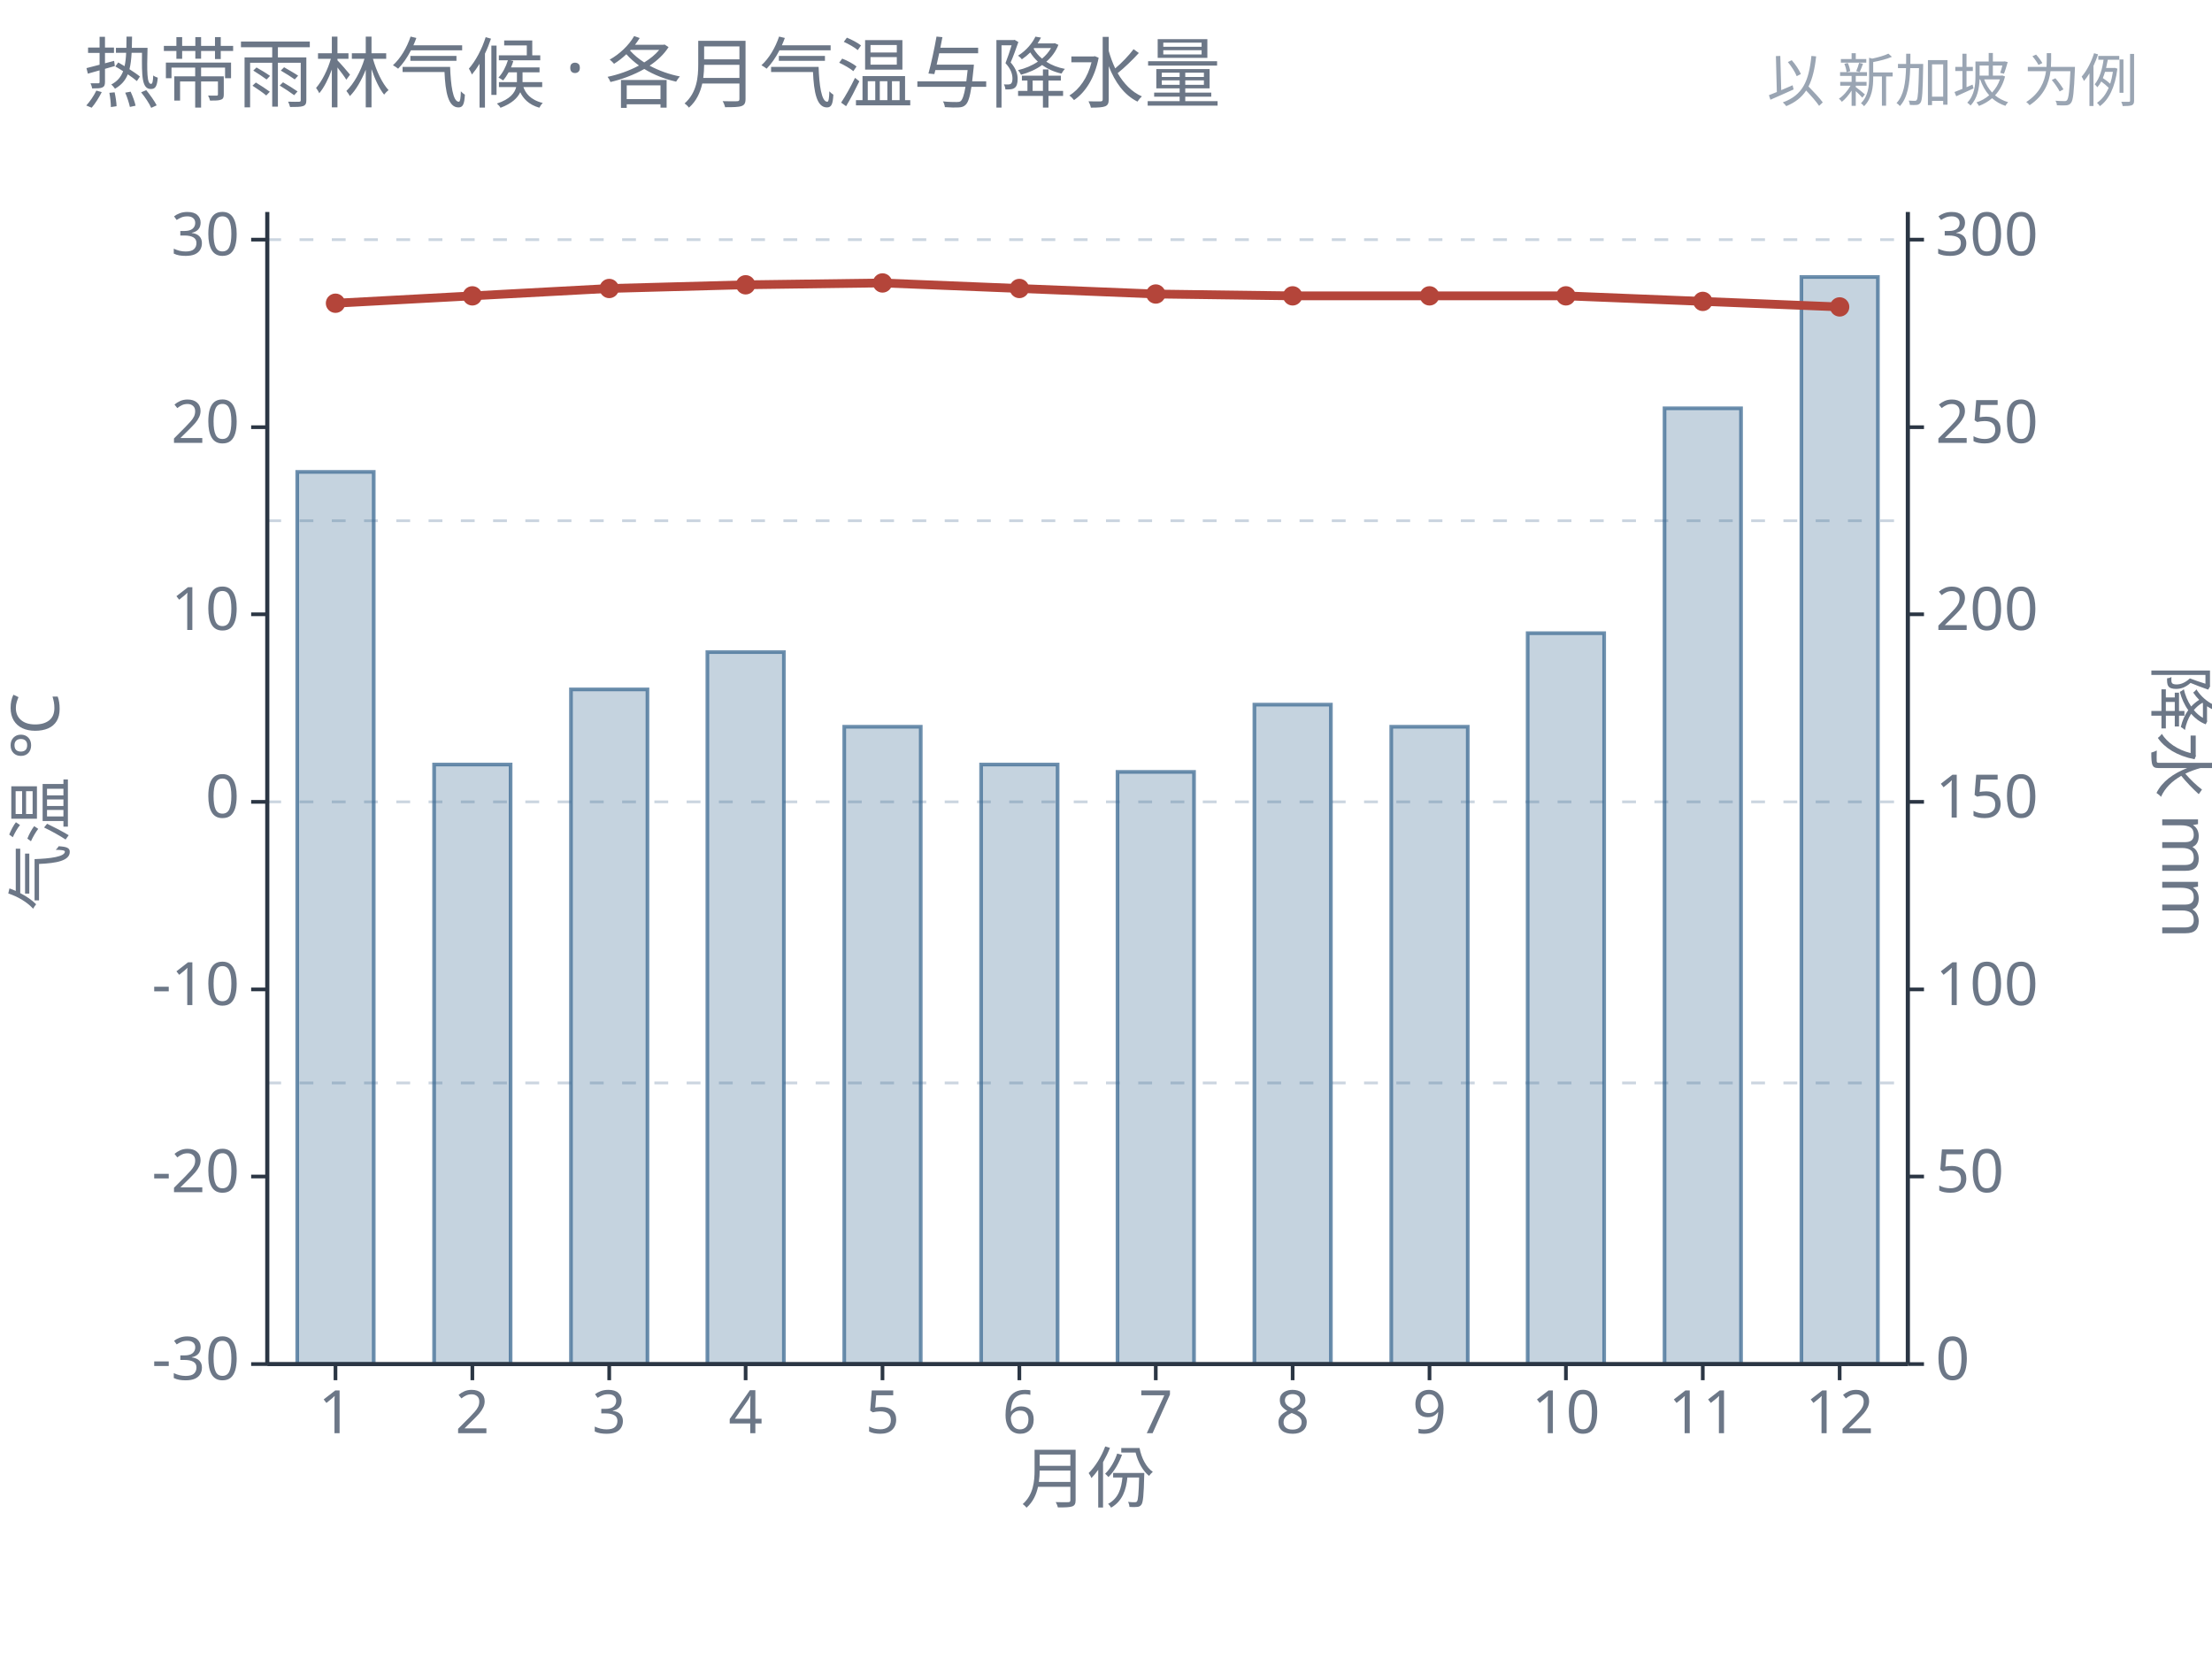
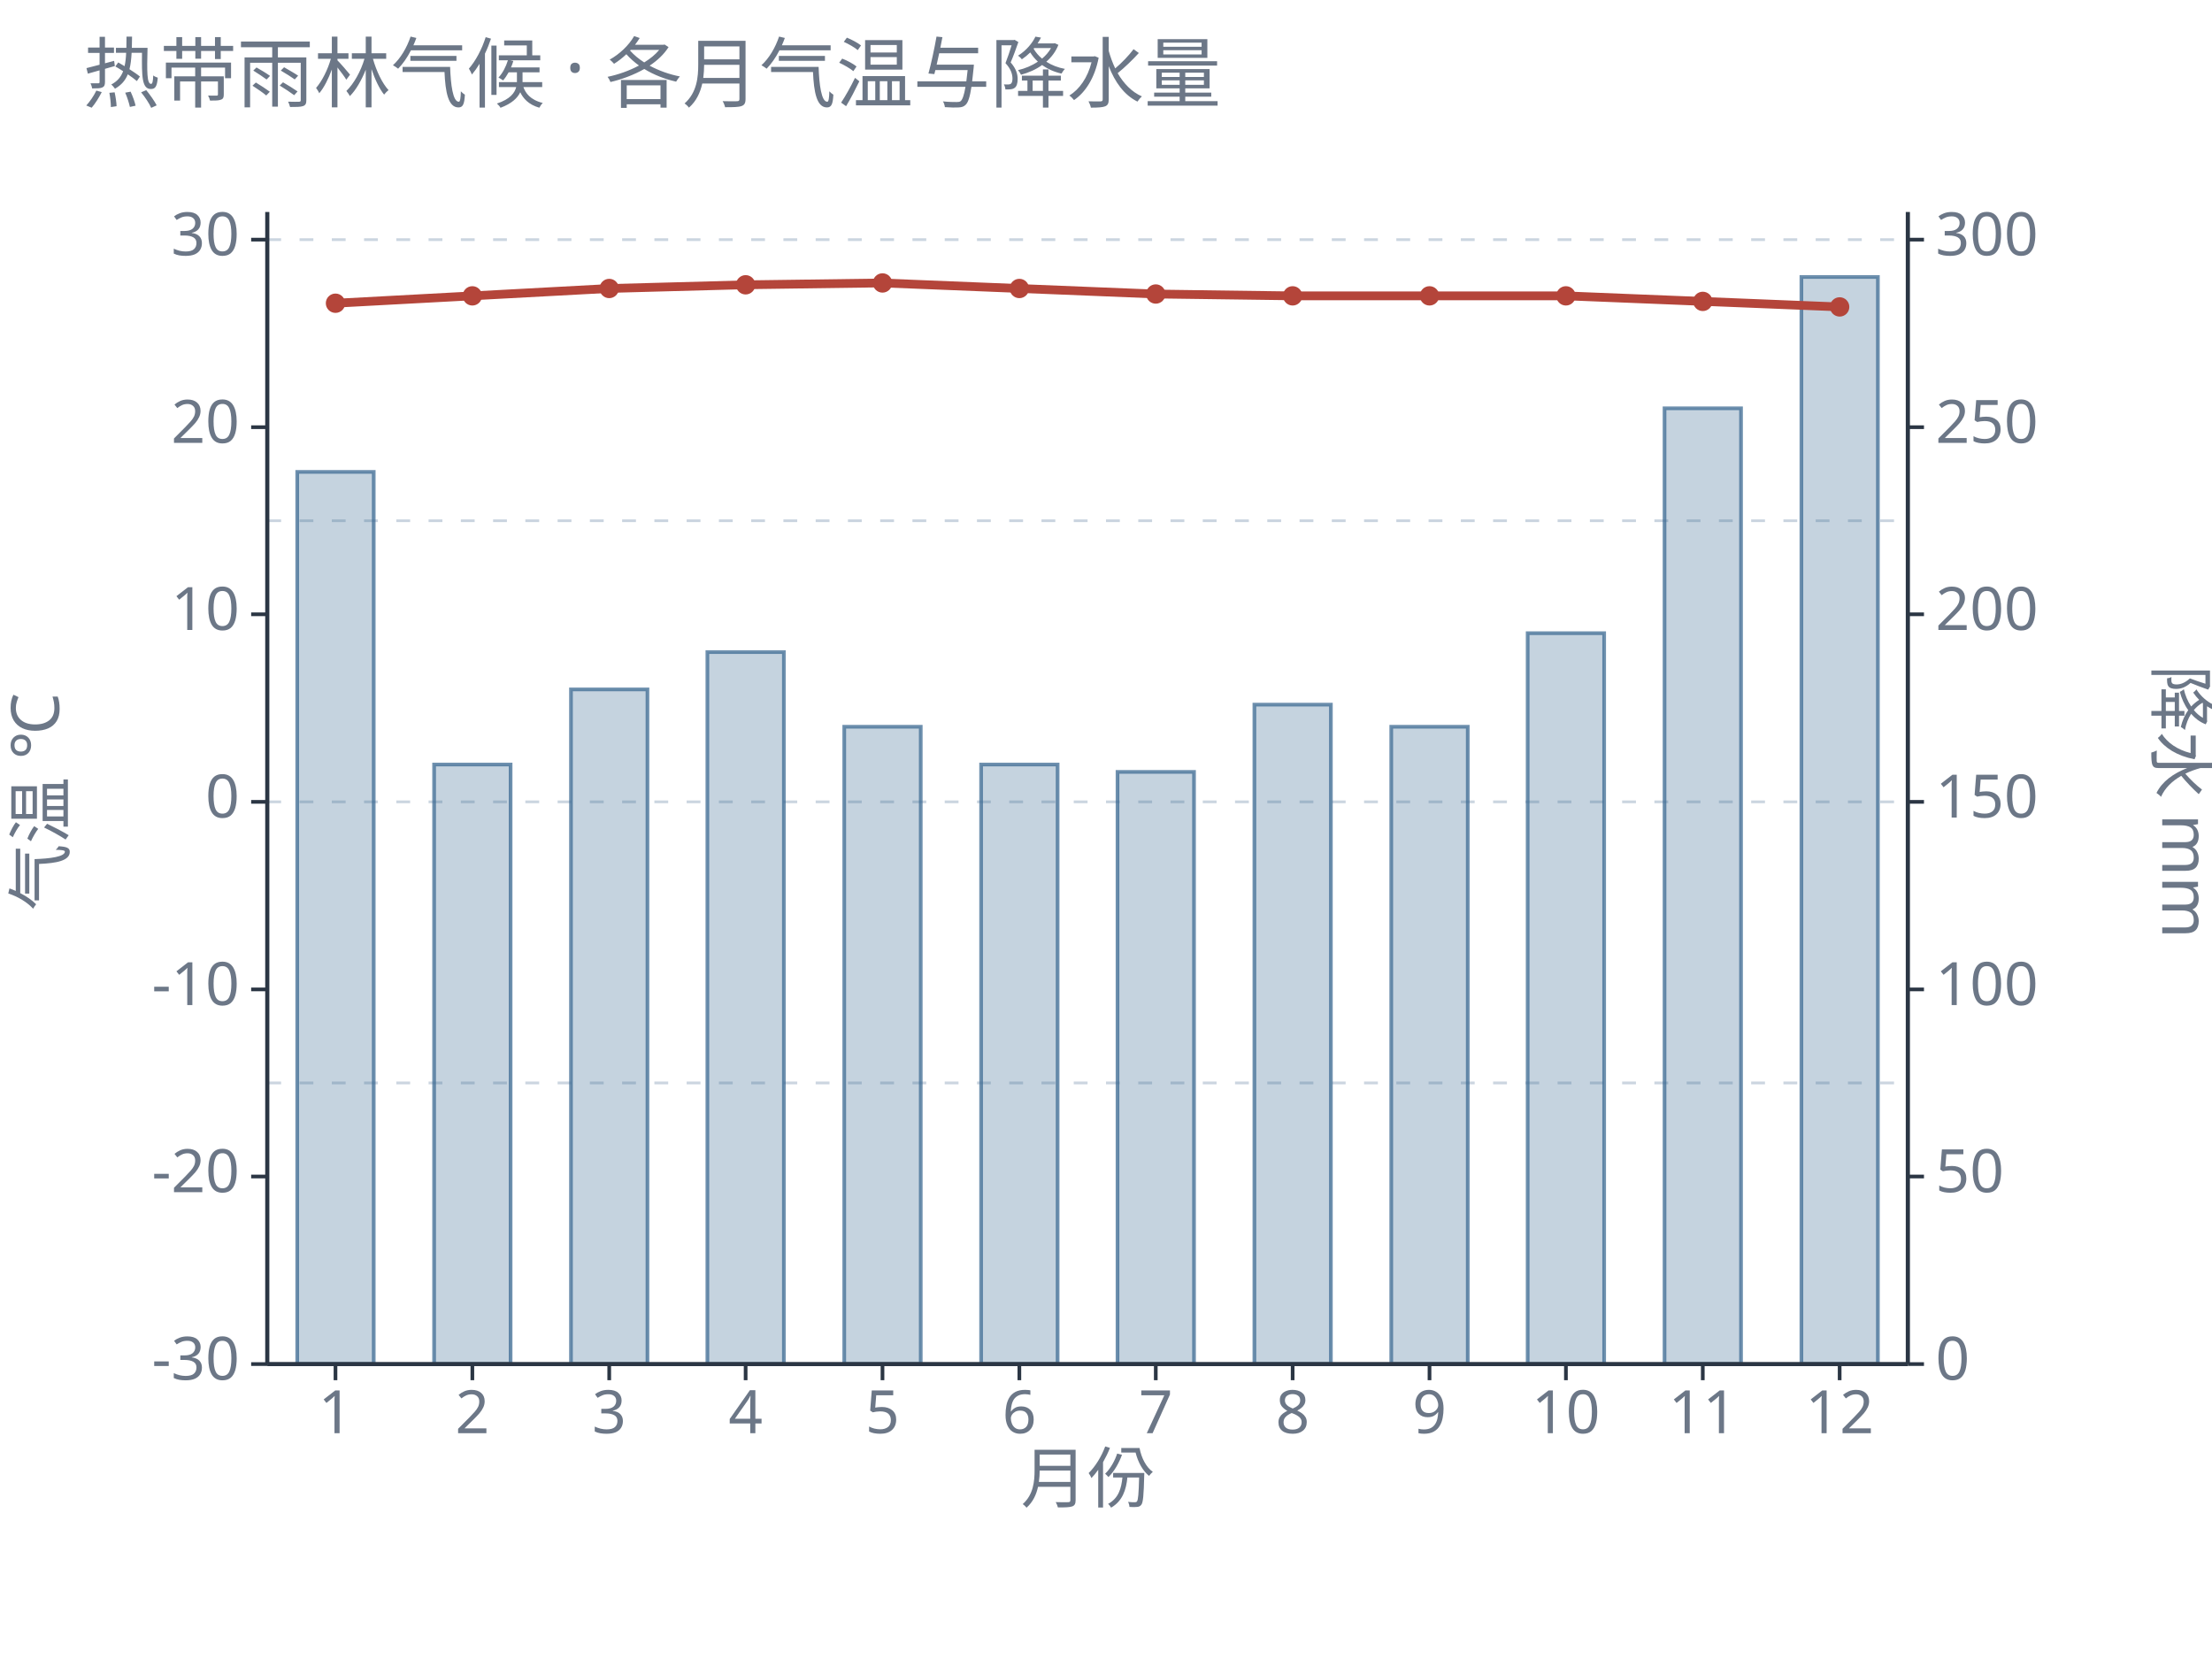
<svg xmlns="http://www.w3.org/2000/svg" viewBox="0 0 480 360" width="480" height="360" role="img" font-family="PingFang SC, Microsoft YaHei, Source Han Sans SC, sans-serif">
  <rect width="480" height="360" fill="#fff" />
  <text x="18.0" y="22.0" font-size="16.7" fill="#6C7787" text-anchor="start">热带雨林气候 · 各月气温与降水量</text>
-   <text x="464.0" y="22.0" font-size="12.5" fill="#9AA5B3" text-anchor="end">以 新加坡 为例</text>
  <line x1="58.0" y1="296.0" x2="414.0" y2="296.0" stroke="#CBD5E0" stroke-width="0.60" stroke-linecap="butt" stroke-dasharray="3 4" />
  <line x1="58.0" y1="235.0" x2="414.0" y2="235.0" stroke="#CBD5E0" stroke-width="0.60" stroke-linecap="butt" stroke-dasharray="3 4" />
  <line x1="58.0" y1="174.0" x2="414.0" y2="174.0" stroke="#CBD5E0" stroke-width="0.60" stroke-linecap="butt" stroke-dasharray="3 4" />
  <line x1="58.0" y1="113.0" x2="414.0" y2="113.0" stroke="#CBD5E0" stroke-width="0.60" stroke-linecap="butt" stroke-dasharray="3 4" />
  <line x1="58.0" y1="52.0" x2="414.0" y2="52.0" stroke="#CBD5E0" stroke-width="0.60" stroke-linecap="butt" stroke-dasharray="3 4" />
  <rect x="64.5" y="102.4" width="16.6" height="193.6" rx="0.0" fill="rgba(62,107,147,.30)" stroke="rgba(62,107,147,.75)" stroke-width="0.80" />
  <rect x="94.2" y="165.9" width="16.6" height="130.1" rx="0.0" fill="rgba(62,107,147,.30)" stroke="rgba(62,107,147,.75)" stroke-width="0.80" />
  <rect x="123.9" y="149.6" width="16.6" height="146.4" rx="0.0" fill="rgba(62,107,147,.30)" stroke="rgba(62,107,147,.75)" stroke-width="0.80" />
  <rect x="153.5" y="141.5" width="16.6" height="154.5" rx="0.0" fill="rgba(62,107,147,.30)" stroke="rgba(62,107,147,.75)" stroke-width="0.80" />
  <rect x="183.2" y="157.7" width="16.6" height="138.3" rx="0.0" fill="rgba(62,107,147,.30)" stroke="rgba(62,107,147,.75)" stroke-width="0.80" />
  <rect x="212.9" y="165.9" width="16.6" height="130.1" rx="0.0" fill="rgba(62,107,147,.30)" stroke="rgba(62,107,147,.75)" stroke-width="0.80" />
  <rect x="242.5" y="167.5" width="16.6" height="128.5" rx="0.0" fill="rgba(62,107,147,.30)" stroke="rgba(62,107,147,.75)" stroke-width="0.80" />
  <rect x="272.2" y="152.9" width="16.6" height="143.1" rx="0.0" fill="rgba(62,107,147,.30)" stroke="rgba(62,107,147,.75)" stroke-width="0.80" />
  <rect x="301.9" y="157.7" width="16.6" height="138.3" rx="0.0" fill="rgba(62,107,147,.30)" stroke="rgba(62,107,147,.75)" stroke-width="0.80" />
  <rect x="331.5" y="137.4" width="16.6" height="158.6" rx="0.0" fill="rgba(62,107,147,.30)" stroke="rgba(62,107,147,.75)" stroke-width="0.80" />
  <rect x="361.2" y="88.6" width="16.6" height="207.4" rx="0.0" fill="rgba(62,107,147,.30)" stroke="rgba(62,107,147,.75)" stroke-width="0.80" />
  <rect x="390.9" y="60.1" width="16.6" height="235.9" rx="0.0" fill="rgba(62,107,147,.30)" stroke="rgba(62,107,147,.75)" stroke-width="0.80" />
  <path d="M72.8 65.8 L102.5 64.2 L132.2 62.6 L161.8 61.8 L191.5 61.4 L221.2 62.6 L250.8 63.8 L280.5 64.2 L310.2 64.2 L339.8 64.2 L369.5 65.4 L399.2 66.6" fill="none" stroke="#B4453A" stroke-width="1.90" stroke-linecap="round" stroke-linejoin="round" />
  <circle cx="72.8" cy="65.8" r="2.1" fill="#B4453A" />
  <circle cx="102.5" cy="64.2" r="2.1" fill="#B4453A" />
  <circle cx="132.2" cy="62.6" r="2.1" fill="#B4453A" />
  <circle cx="161.8" cy="61.8" r="2.1" fill="#B4453A" />
  <circle cx="191.5" cy="61.4" r="2.1" fill="#B4453A" />
  <circle cx="221.2" cy="62.6" r="2.1" fill="#B4453A" />
  <circle cx="250.8" cy="63.8" r="2.1" fill="#B4453A" />
  <circle cx="280.5" cy="64.2" r="2.1" fill="#B4453A" />
  <circle cx="310.2" cy="64.2" r="2.1" fill="#B4453A" />
  <circle cx="339.8" cy="64.2" r="2.1" fill="#B4453A" />
  <circle cx="369.5" cy="65.4" r="2.1" fill="#B4453A" />
  <circle cx="399.2" cy="66.6" r="2.1" fill="#B4453A" />
  <line x1="58.0" y1="46.0" x2="58.0" y2="296.0" stroke="#2B3644" stroke-width="0.90" stroke-linecap="butt" />
  <line x1="414.0" y1="46.0" x2="414.0" y2="296.0" stroke="#2B3644" stroke-width="0.90" stroke-linecap="butt" />
  <line x1="58.0" y1="296.0" x2="414.0" y2="296.0" stroke="#2B3644" stroke-width="0.90" stroke-linecap="butt" />
  <line x1="54.5" y1="296.0" x2="58.0" y2="296.0" stroke="#2B3644" stroke-width="0.80" stroke-linecap="butt" />
  <text x="52.0" y="299.4" font-size="13.0" fill="#6C7787" text-anchor="end">-30</text>
  <line x1="414.0" y1="296.0" x2="417.5" y2="296.0" stroke="#2B3644" stroke-width="0.80" stroke-linecap="butt" />
  <text x="420.0" y="299.4" font-size="13.0" fill="#6C7787" text-anchor="start">0</text>
  <line x1="54.5" y1="255.3" x2="58.0" y2="255.3" stroke="#2B3644" stroke-width="0.80" stroke-linecap="butt" />
  <text x="52.0" y="258.7" font-size="13.0" fill="#6C7787" text-anchor="end">-20</text>
  <line x1="414.0" y1="255.3" x2="417.5" y2="255.3" stroke="#2B3644" stroke-width="0.80" stroke-linecap="butt" />
  <text x="420.0" y="258.7" font-size="13.0" fill="#6C7787" text-anchor="start">50</text>
  <line x1="54.5" y1="214.7" x2="58.0" y2="214.7" stroke="#2B3644" stroke-width="0.80" stroke-linecap="butt" />
  <text x="52.0" y="218.1" font-size="13.0" fill="#6C7787" text-anchor="end">-10</text>
  <line x1="414.0" y1="214.7" x2="417.5" y2="214.7" stroke="#2B3644" stroke-width="0.80" stroke-linecap="butt" />
  <text x="420.0" y="218.1" font-size="13.0" fill="#6C7787" text-anchor="start">100</text>
  <line x1="54.5" y1="174.0" x2="58.0" y2="174.0" stroke="#2B3644" stroke-width="0.80" stroke-linecap="butt" />
  <text x="52.0" y="177.4" font-size="13.0" fill="#6C7787" text-anchor="end">0</text>
  <line x1="414.0" y1="174.0" x2="417.5" y2="174.0" stroke="#2B3644" stroke-width="0.80" stroke-linecap="butt" />
  <text x="420.0" y="177.4" font-size="13.0" fill="#6C7787" text-anchor="start">150</text>
  <line x1="54.5" y1="133.3" x2="58.0" y2="133.3" stroke="#2B3644" stroke-width="0.80" stroke-linecap="butt" />
  <text x="52.0" y="136.7" font-size="13.0" fill="#6C7787" text-anchor="end">10</text>
  <line x1="414.0" y1="133.3" x2="417.5" y2="133.3" stroke="#2B3644" stroke-width="0.80" stroke-linecap="butt" />
  <text x="420.0" y="136.7" font-size="13.0" fill="#6C7787" text-anchor="start">200</text>
  <line x1="54.5" y1="92.7" x2="58.0" y2="92.7" stroke="#2B3644" stroke-width="0.80" stroke-linecap="butt" />
  <text x="52.0" y="96.1" font-size="13.0" fill="#6C7787" text-anchor="end">20</text>
  <line x1="414.0" y1="92.7" x2="417.5" y2="92.7" stroke="#2B3644" stroke-width="0.80" stroke-linecap="butt" />
  <text x="420.0" y="96.1" font-size="13.0" fill="#6C7787" text-anchor="start">250</text>
  <line x1="54.5" y1="52.0" x2="58.0" y2="52.0" stroke="#2B3644" stroke-width="0.80" stroke-linecap="butt" />
  <text x="52.0" y="55.4" font-size="13.0" fill="#6C7787" text-anchor="end">30</text>
  <line x1="414.0" y1="52.0" x2="417.5" y2="52.0" stroke="#2B3644" stroke-width="0.80" stroke-linecap="butt" />
  <text x="420.0" y="55.4" font-size="13.0" fill="#6C7787" text-anchor="start">300</text>
  <line x1="72.8" y1="296.0" x2="72.8" y2="299.5" stroke="#2B3644" stroke-width="0.80" stroke-linecap="butt" />
  <text x="72.8" y="311.0" font-size="13.0" fill="#6C7787" text-anchor="middle">1</text>
  <line x1="102.5" y1="296.0" x2="102.5" y2="299.5" stroke="#2B3644" stroke-width="0.80" stroke-linecap="butt" />
  <text x="102.5" y="311.0" font-size="13.0" fill="#6C7787" text-anchor="middle">2</text>
  <line x1="132.2" y1="296.0" x2="132.2" y2="299.5" stroke="#2B3644" stroke-width="0.80" stroke-linecap="butt" />
  <text x="132.2" y="311.0" font-size="13.0" fill="#6C7787" text-anchor="middle">3</text>
  <line x1="161.8" y1="296.0" x2="161.8" y2="299.5" stroke="#2B3644" stroke-width="0.80" stroke-linecap="butt" />
  <text x="161.8" y="311.0" font-size="13.0" fill="#6C7787" text-anchor="middle">4</text>
  <line x1="191.5" y1="296.0" x2="191.5" y2="299.5" stroke="#2B3644" stroke-width="0.80" stroke-linecap="butt" />
  <text x="191.5" y="311.0" font-size="13.0" fill="#6C7787" text-anchor="middle">5</text>
  <line x1="221.2" y1="296.0" x2="221.2" y2="299.5" stroke="#2B3644" stroke-width="0.80" stroke-linecap="butt" />
  <text x="221.2" y="311.0" font-size="13.0" fill="#6C7787" text-anchor="middle">6</text>
  <line x1="250.8" y1="296.0" x2="250.8" y2="299.5" stroke="#2B3644" stroke-width="0.80" stroke-linecap="butt" />
  <text x="250.8" y="311.0" font-size="13.0" fill="#6C7787" text-anchor="middle">7</text>
  <line x1="280.5" y1="296.0" x2="280.5" y2="299.5" stroke="#2B3644" stroke-width="0.80" stroke-linecap="butt" />
  <text x="280.5" y="311.0" font-size="13.0" fill="#6C7787" text-anchor="middle">8</text>
  <line x1="310.2" y1="296.0" x2="310.2" y2="299.5" stroke="#2B3644" stroke-width="0.80" stroke-linecap="butt" />
  <text x="310.2" y="311.0" font-size="13.0" fill="#6C7787" text-anchor="middle">9</text>
  <line x1="339.8" y1="296.0" x2="339.8" y2="299.5" stroke="#2B3644" stroke-width="0.80" stroke-linecap="butt" />
  <text x="339.8" y="311.0" font-size="13.0" fill="#6C7787" text-anchor="middle">10</text>
  <line x1="369.5" y1="296.0" x2="369.5" y2="299.5" stroke="#2B3644" stroke-width="0.80" stroke-linecap="butt" />
  <text x="369.5" y="311.0" font-size="13.0" fill="#6C7787" text-anchor="middle">11</text>
  <line x1="399.2" y1="296.0" x2="399.2" y2="299.5" stroke="#2B3644" stroke-width="0.80" stroke-linecap="butt" />
  <text x="399.2" y="311.0" font-size="13.0" fill="#6C7787" text-anchor="middle">12</text>
  <text x="236.0" y="326.0" font-size="14.5" fill="#6C7787" text-anchor="middle">月份</text>
  <text x="14.0" y="174.0" font-size="14.5" fill="#6C7787" text-anchor="middle" transform="rotate(-90.0 14.0 174.0)">气温 ℃</text>
  <text x="468.0" y="174.0" font-size="14.5" fill="#6C7787" text-anchor="middle" transform="rotate(90.0 468.0 174.0)">降水 mm</text>
</svg>
